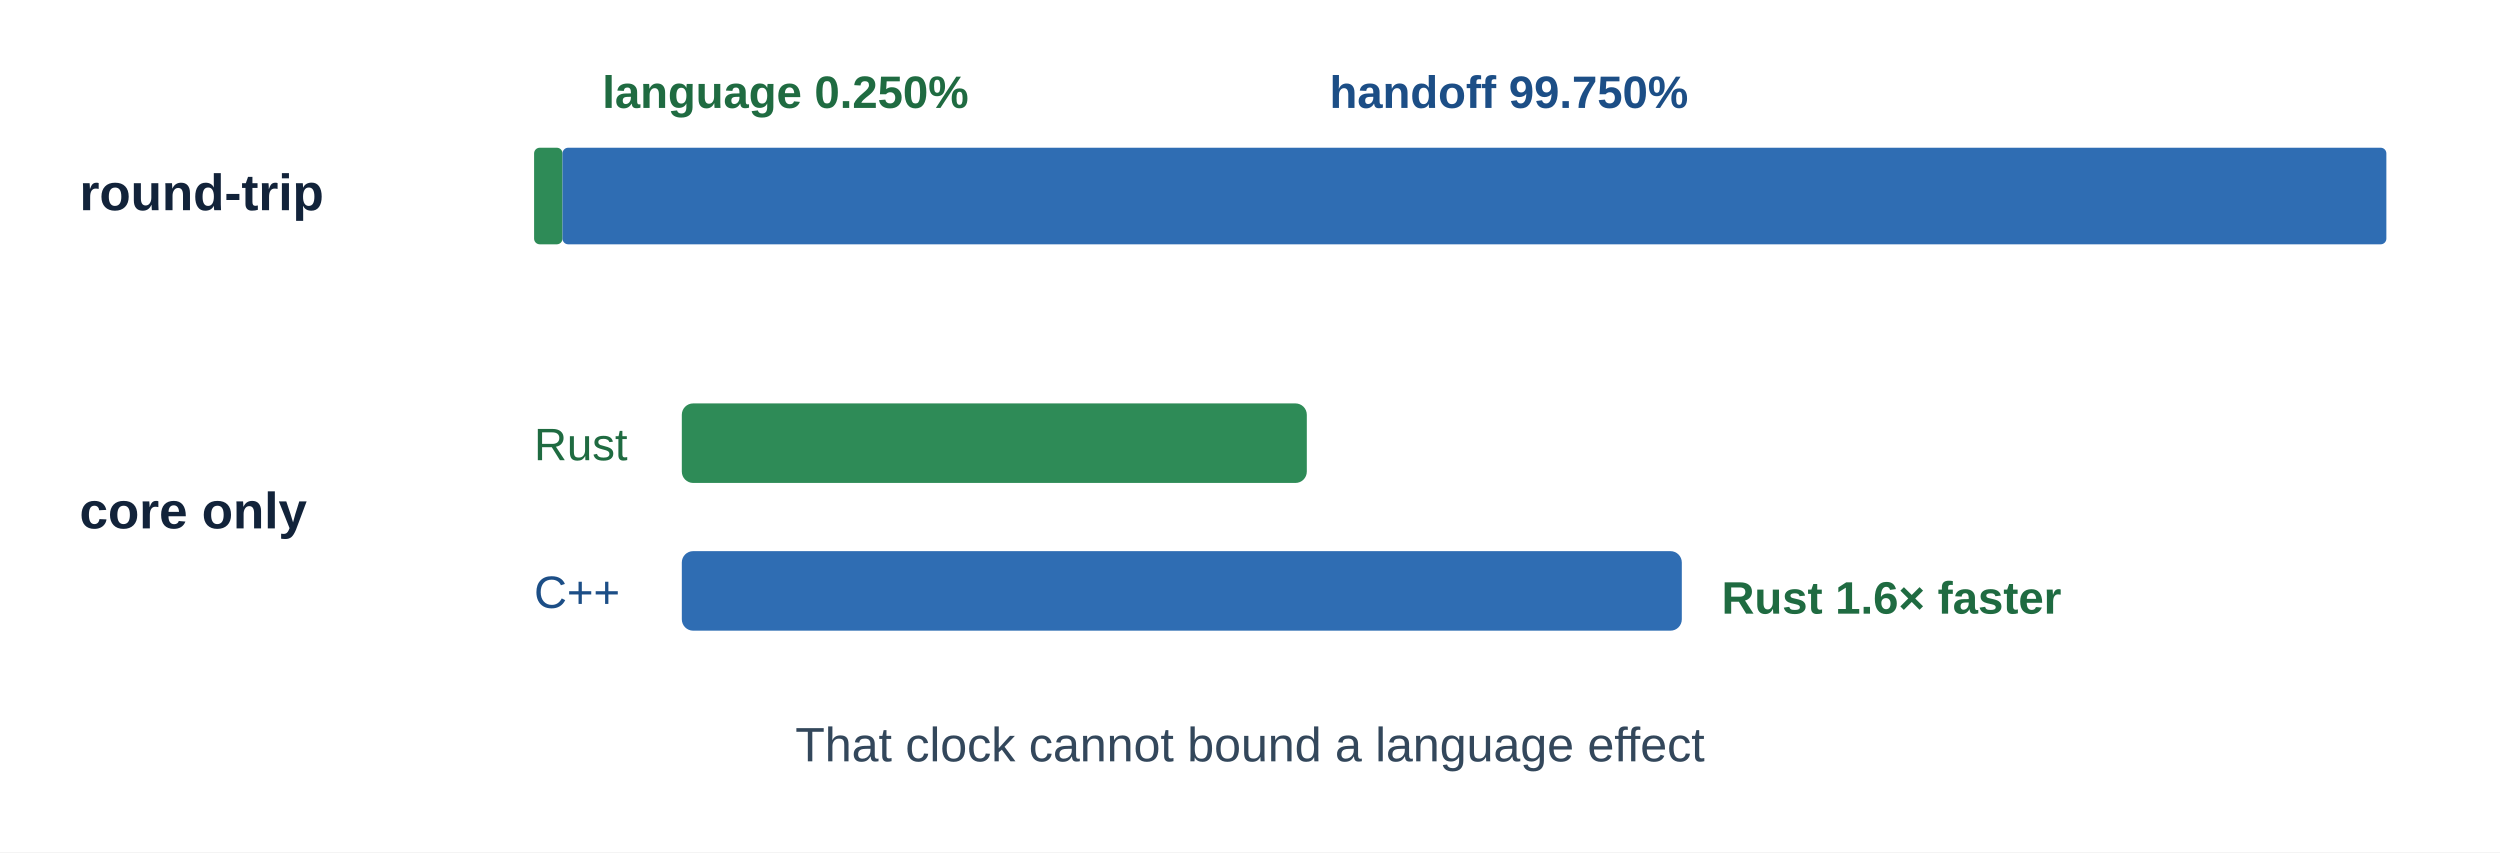
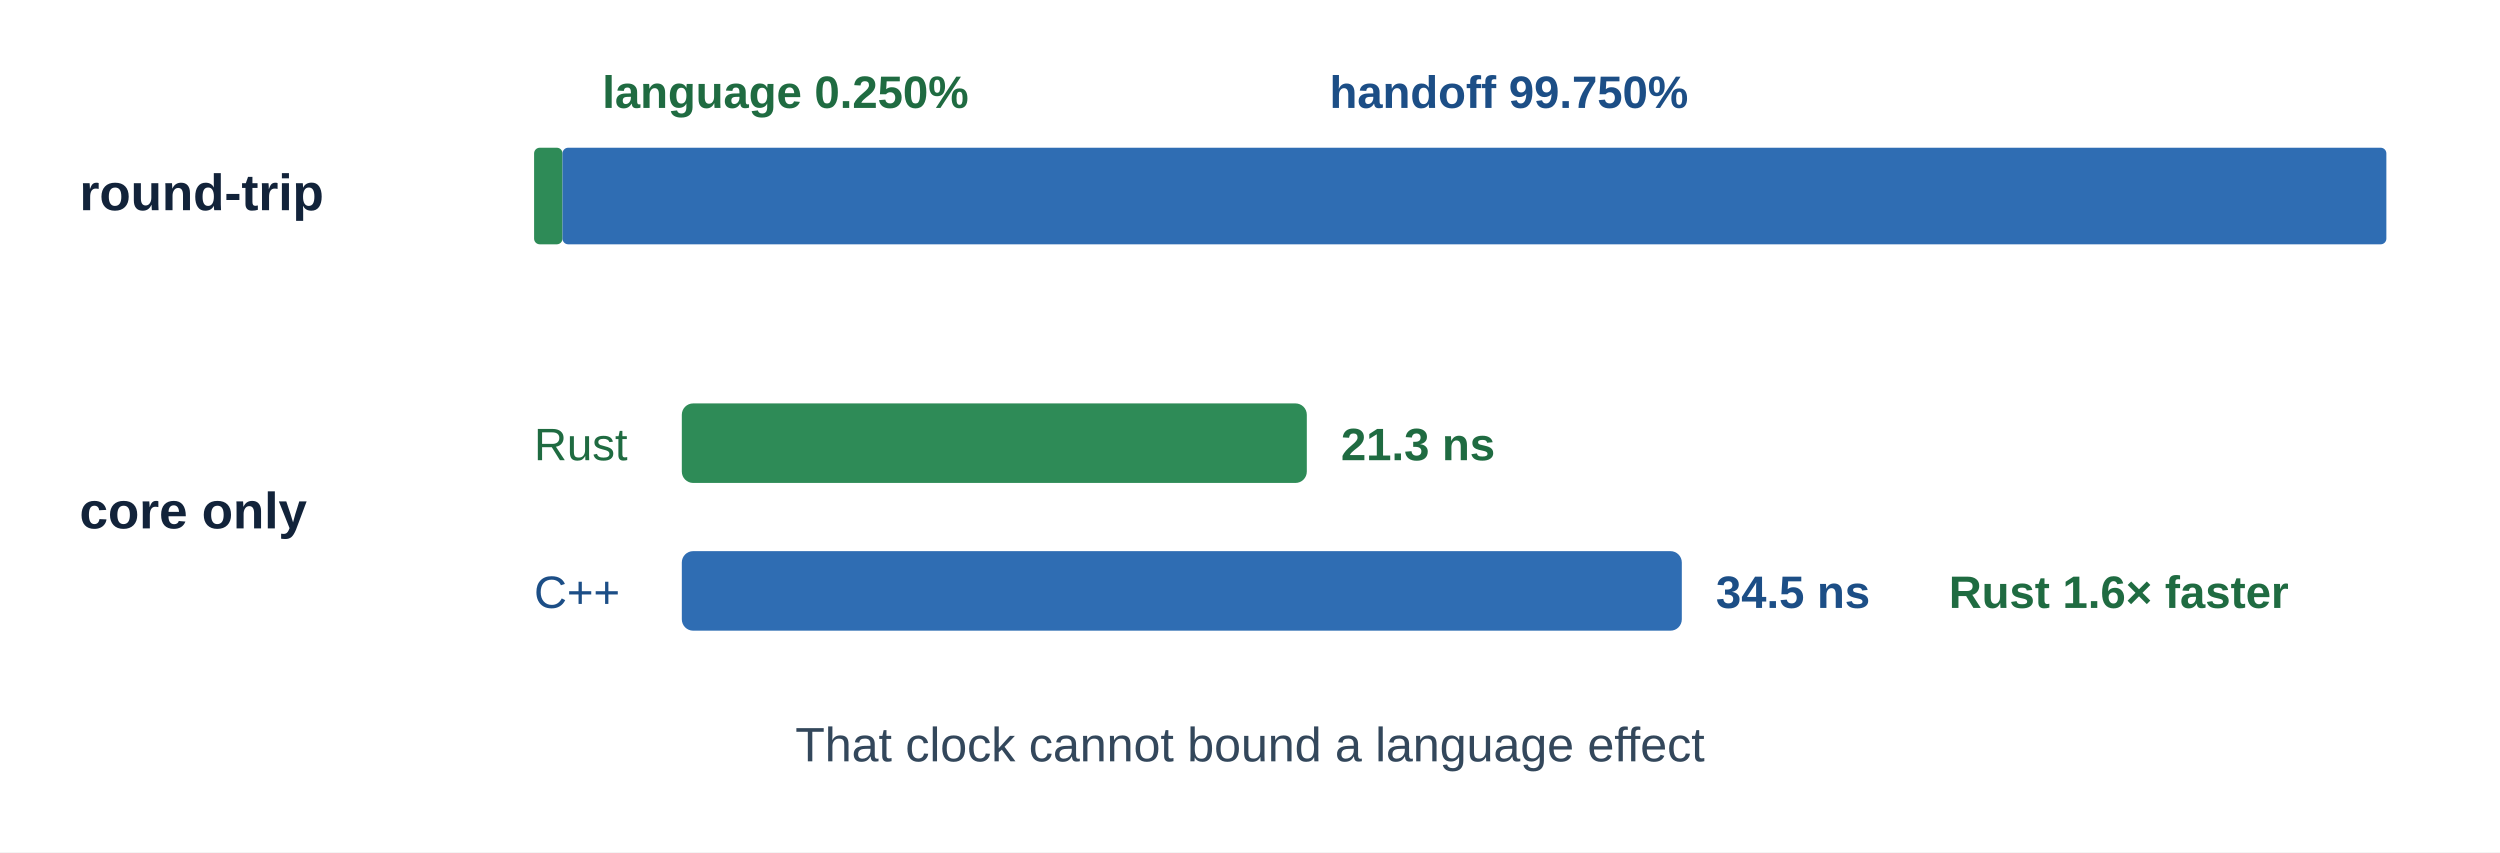
<svg xmlns="http://www.w3.org/2000/svg" viewBox="0 0 880 300" width="880" height="300" font-family="'Segoe UI','Helvetica Neue',Arial,sans-serif">
  <rect x="0" y="0" width="880" height="300" fill="#ffffff" />
  <text x="28" y="74" font-size="18" fill="#12233a" font-weight="700">round-trip</text>
  <rect x="188" y="52" width="10" height="34" rx="2" fill="#2e8b57" />
  <rect x="198" y="52" width="642" height="34" rx="2" fill="#2f6db3" />
  <text x="212" y="38" font-size="16" fill="#1f6b41" font-weight="700">language  0.250%</text>
  <text x="468" y="38" font-size="16" fill="#1c4e86" font-weight="700">handoff  99.750%</text>
  <text x="28" y="186" font-size="18" fill="#12233a" font-weight="700">core only</text>
  <text x="188" y="162" font-size="16" fill="#1f6b41">Rust</text>
  <rect x="240" y="142" width="220" height="28" rx="4" fill="#2e8b57" />
+   <text x="472" y="162" font-size="16" fill="#1f6b41" font-weight="700">21.3 ns</text>
  <text x="188" y="214" font-size="16" fill="#1c4e86">C++</text>
  <rect x="240" y="194" width="352.0" height="28" rx="4" fill="#2f6db3" />
-   <text x="606.0" y="216" font-size="16" fill="#1f6b41" font-weight="700">Rust 1.6× faster</text>
+   <text x="604.0" y="214" font-size="16" fill="#1c4e86" font-weight="700">34.5 ns</text>
+   <text x="686.0" y="214" font-size="16" fill="#1f6b41" font-weight="700">Rust 1.6× faster</text>
  <text x="440" y="268" font-size="17" fill="#33475b" text-anchor="middle">That clock cannot bound a language effect</text>
</svg>
